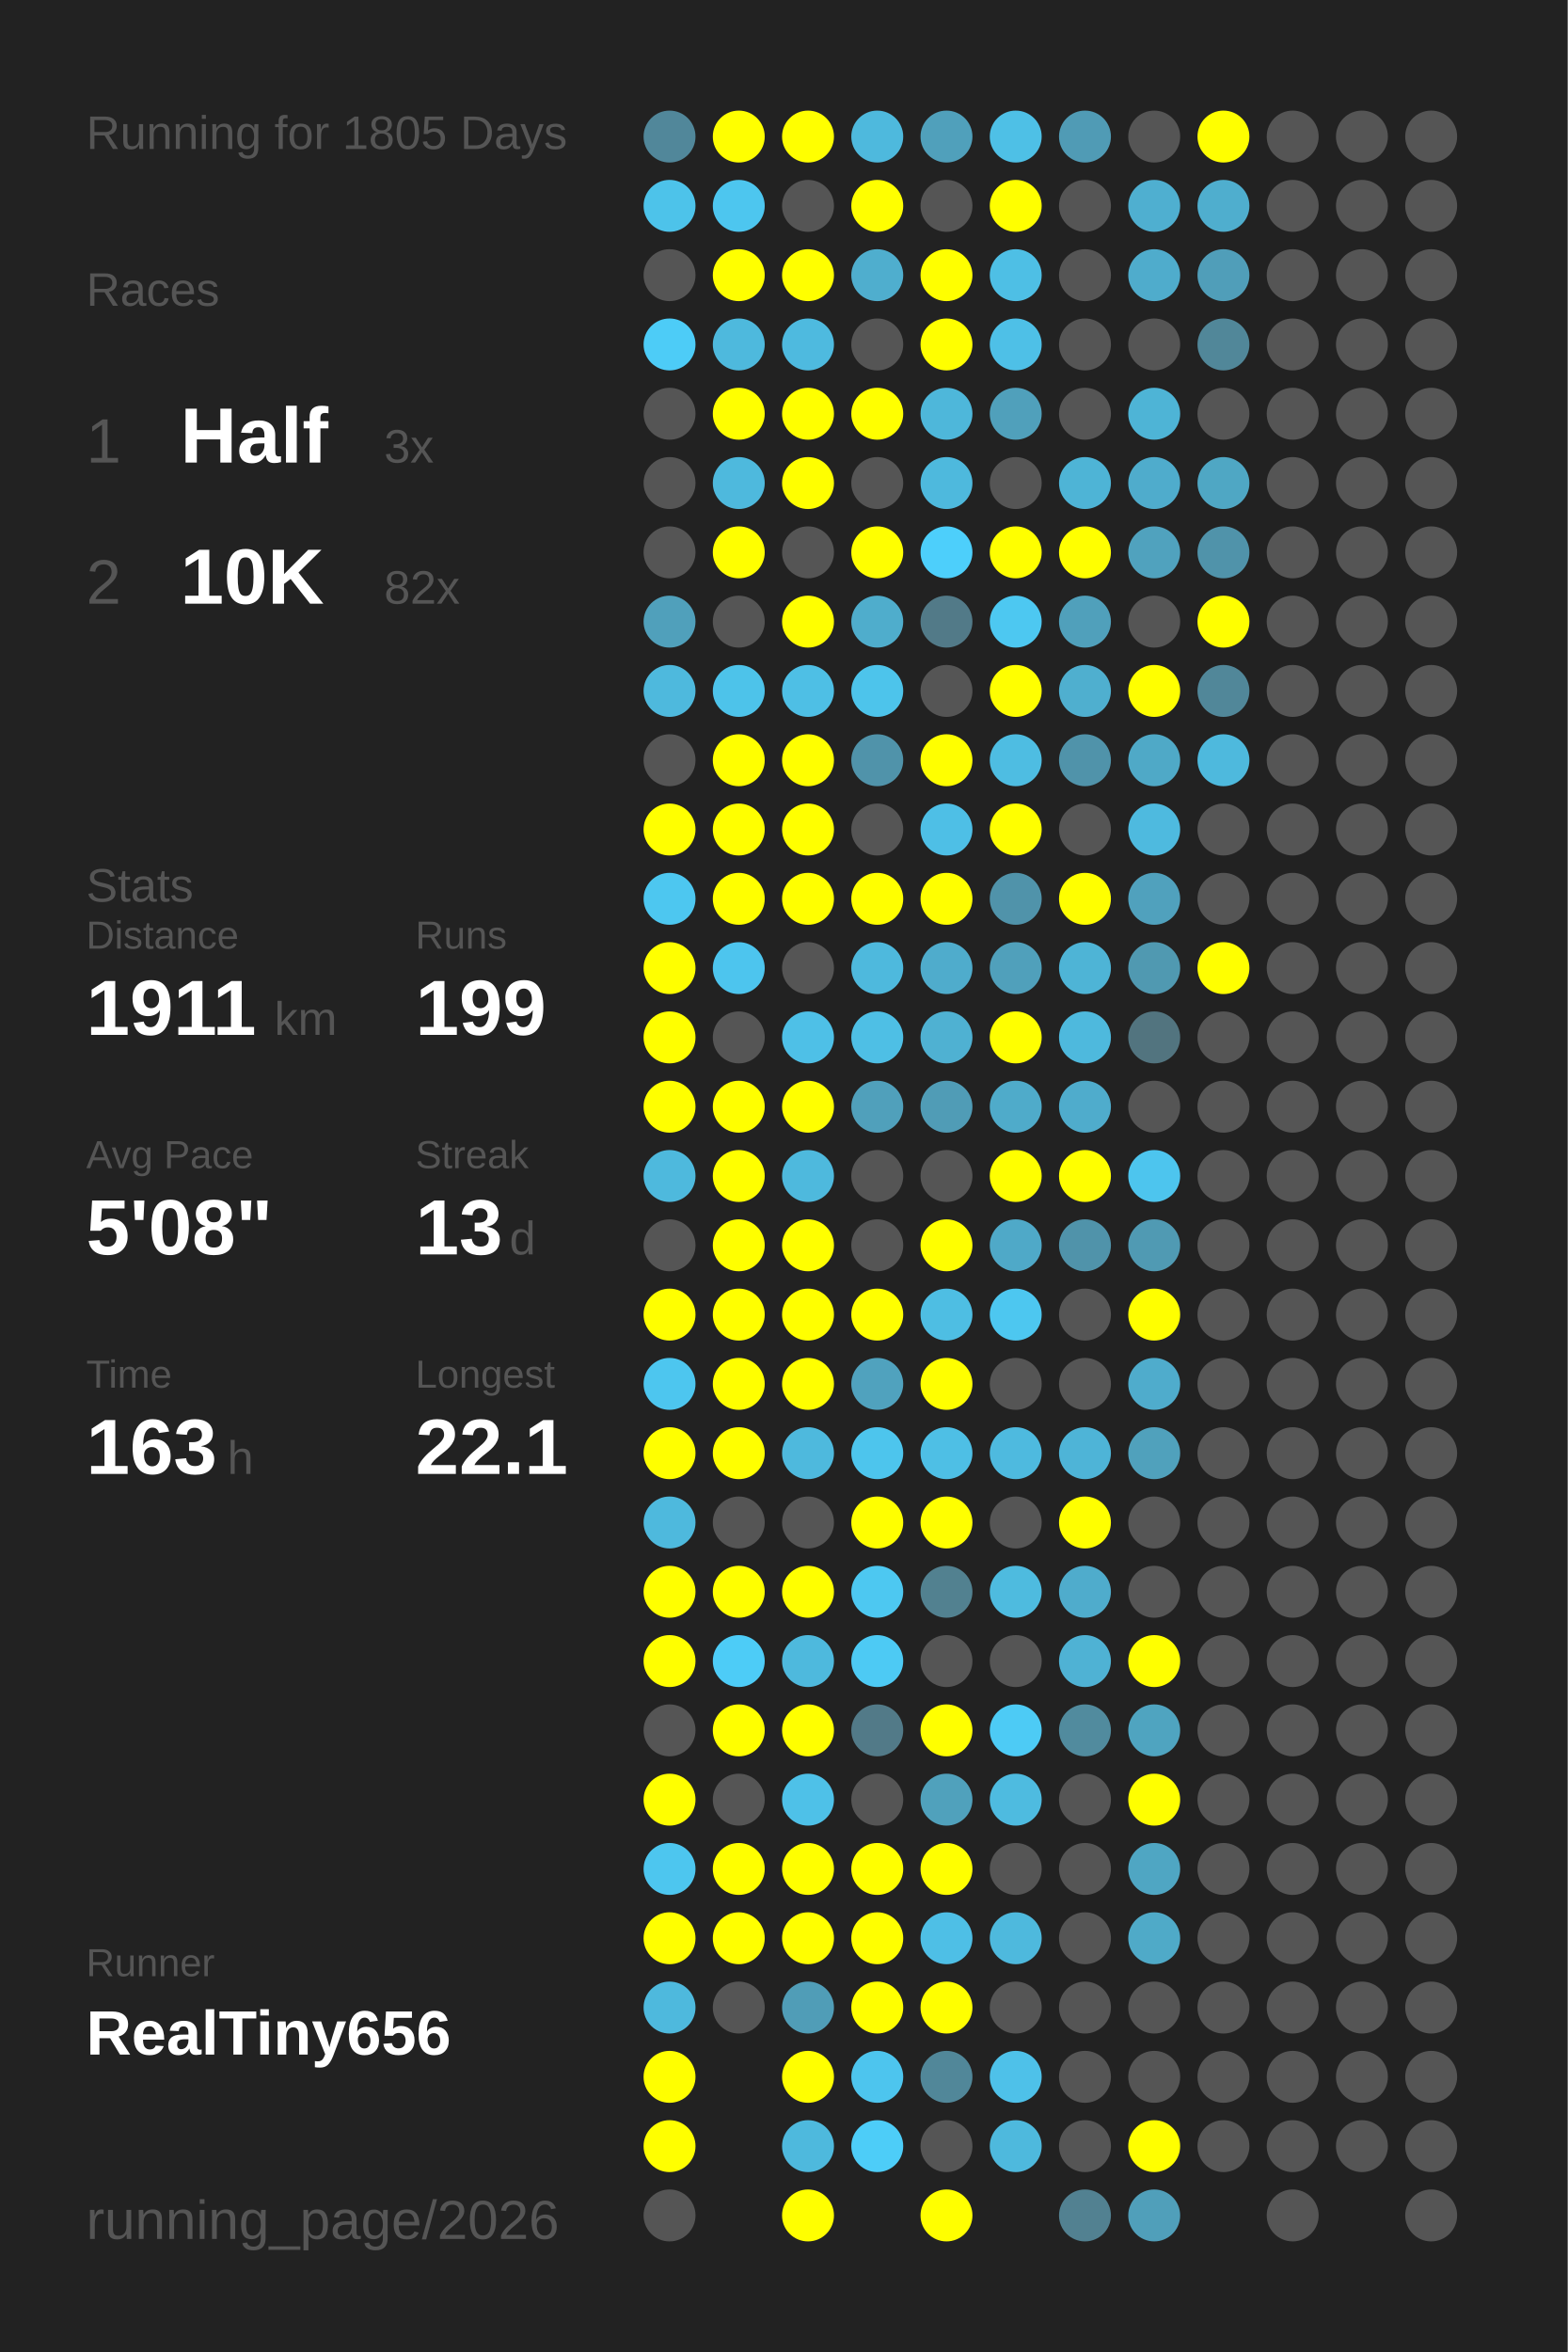
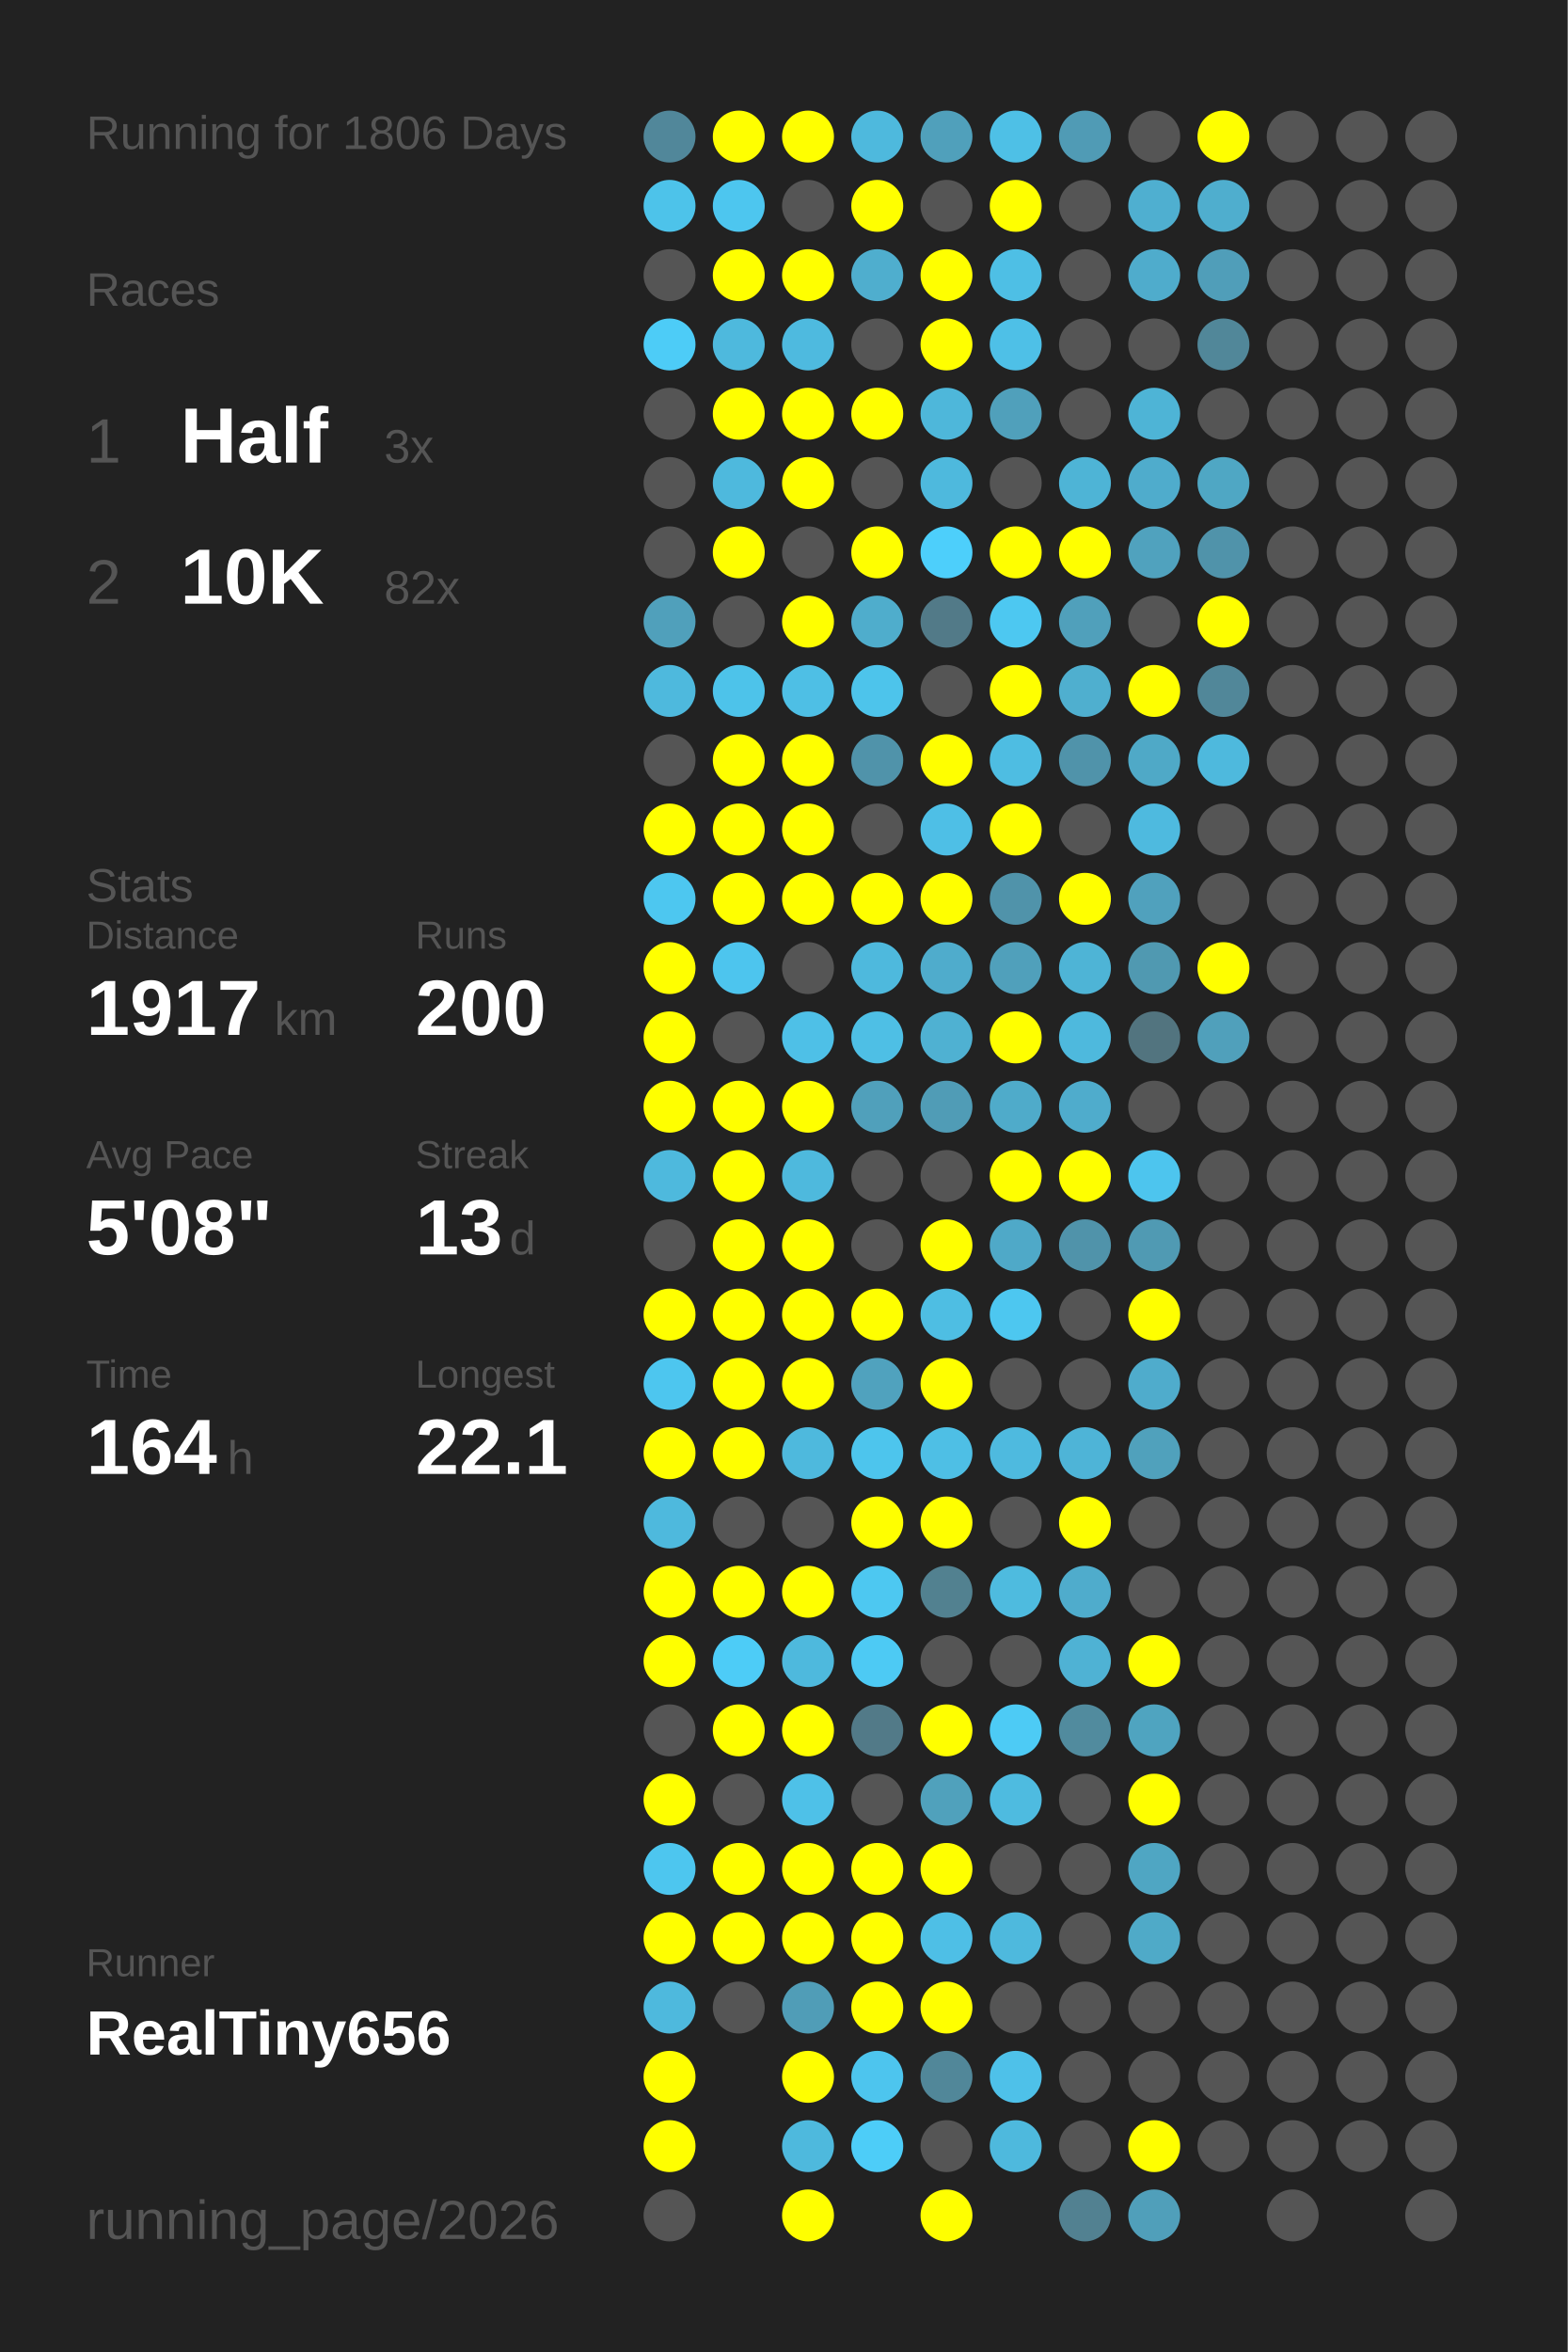
<svg xmlns="http://www.w3.org/2000/svg" baseProfile="full" height="300mm" version="1.1" viewBox="0,0,200,300" width="200mm">
  <defs />
  <rect fill="#222222" height="300" width="200" x="0" y="0" />
-   <text fill="#555555" style="font-size:6px; font-family:Arial;" x="11" y="19">Running for 1805 Days</text>
+   <text fill="#555555" style="font-size:6px; font-family:Arial;" x="11" y="19">Running for 1806 Days</text>
  <text fill="#555555" style="font-size:6px; font-family:Arial;" x="11" y="39">Races</text>
  <text fill="#555555" style="font-size:8px; font-family:Arial;" x="11" y="59">1</text>
  <text fill="#FFFFFF" style="font-size:10px; font-family:Arial; font-weight:bold;" x="23" y="59">Half</text>
  <text fill="#555555" style="font-size:6px; font-family:Arial;" x="49" y="59">3x</text>
  <text fill="#555555" style="font-size:8px; font-family:Arial;" x="11" y="77">2</text>
  <text fill="#FFFFFF" style="font-size:10px; font-family:Arial; font-weight:bold;" x="23" y="77">10K</text>
  <text fill="#555555" style="font-size:6px; font-family:Arial;" x="49" y="77">82x</text>
  <text fill="#555555" style="font-size:6px; font-family:Arial;" x="11" y="115">Stats</text>
  <text fill="#555555" style="font-size:5px; font-family:Arial;" x="11" y="121">Distance</text>
-   <text fill="#FFFFFF" style="font-size:10px; font-family:Arial; font-weight:bold;" x="11" y="132">1911</text>
+   <text fill="#FFFFFF" style="font-size:10px; font-family:Arial; font-weight:bold;" x="11" y="132">1917</text>
  <text fill="#555555" style="font-size:6px; font-family:Arial;" x="35" y="132">km</text>
  <text fill="#555555" style="font-size:5px; font-family:Arial;" x="53" y="121">Runs</text>
-   <text fill="#FFFFFF" style="font-size:10px; font-family:Arial; font-weight:bold;" x="53" y="132">199</text>
+   <text fill="#FFFFFF" style="font-size:10px; font-family:Arial; font-weight:bold;" x="53" y="132">200</text>
  <text fill="#555555" style="font-size:5px; font-family:Arial;" x="11" y="149">Avg Pace</text>
  <text fill="#FFFFFF" style="font-size:10px; font-family:Arial; font-weight:bold;" x="11" y="160">5'08"</text>
  <text fill="#555555" style="font-size:5px; font-family:Arial;" x="53" y="149">Streak</text>
  <text fill="#FFFFFF" style="font-size:10px; font-family:Arial; font-weight:bold;" x="53" y="160">13</text>
  <text fill="#555555" style="font-size:6px; font-family:Arial;" x="65" y="160">d</text>
  <text fill="#555555" style="font-size:5px; font-family:Arial;" x="11" y="177">Time</text>
-   <text fill="#FFFFFF" style="font-size:10px; font-family:Arial; font-weight:bold;" x="11" y="188">163</text>
+   <text fill="#FFFFFF" style="font-size:10px; font-family:Arial; font-weight:bold;" x="11" y="188">164</text>
  <text fill="#555555" style="font-size:6px; font-family:Arial;" x="29" y="188">h</text>
  <text fill="#555555" style="font-size:5px; font-family:Arial;" x="53" y="177">Longest</text>
  <text fill="#FFFFFF" style="font-size:10px; font-family:Arial; font-weight:bold;" x="53" y="188">22.1</text>
  <text fill="#555555" style="font-size:5px; font-family:Arial;" x="11" y="252.065">Runner</text>
  <text fill="#FFFFFF" style="font-size:8px; font-family:Arial; font-weight:bold;" x="11" y="262.065">RealTiny656</text>
  <text fill="#555555" style="font-size:7px; font-family:Arial;" x="11" y="285.581">running_page/2026</text>
  <circle cx="85.417" cy="17.419" fill="#51879a" r="3.312" />
  <circle cx="85.417" cy="26.258" fill="#4dc3ea" r="3.312" />
  <circle cx="85.417" cy="35.097" fill="#555555" r="3.312" />
  <circle cx="85.417" cy="43.935" fill="#4dccf7" r="3.312" />
  <circle cx="85.417" cy="52.774" fill="#555555" r="3.312" />
  <circle cx="85.417" cy="61.613" fill="#555555" r="3.312" />
  <circle cx="85.417" cy="70.452" fill="#555555" r="3.312" />
  <circle cx="85.417" cy="79.29" fill="#50a0bb" r="3.312" />
  <circle cx="85.417" cy="88.129" fill="#4eb9dd" r="3.312" />
  <circle cx="85.417" cy="96.968" fill="#555555" r="3.312" />
  <circle cx="85.417" cy="105.806" fill="#FFFF00" r="3.312" />
  <circle cx="85.417" cy="114.645" fill="#4dc7f0" r="3.312" />
  <circle cx="85.417" cy="123.484" fill="#FFFF00" r="3.312" />
  <circle cx="85.417" cy="132.323" fill="#FFFF00" r="3.312" />
  <circle cx="85.417" cy="141.161" fill="#FFFF00" r="3.312" />
  <circle cx="85.417" cy="150" fill="#4eb9dd" r="3.312" />
  <circle cx="85.417" cy="158.839" fill="#555555" r="3.312" />
  <circle cx="85.417" cy="167.677" fill="#FFFF00" r="3.312" />
  <circle cx="85.417" cy="176.516" fill="#4dc6ef" r="3.312" />
  <circle cx="85.417" cy="185.355" fill="#FFFF00" r="3.312" />
  <circle cx="85.417" cy="194.194" fill="#4eb9dd" r="3.312" />
  <circle cx="85.417" cy="203.032" fill="#FFFF00" r="3.312" />
  <circle cx="85.417" cy="211.871" fill="#FFFF00" r="3.312" />
  <circle cx="85.417" cy="220.71" fill="#555555" r="3.312" />
  <circle cx="85.417" cy="229.548" fill="#FFFF00" r="3.312" />
  <circle cx="85.417" cy="238.387" fill="#4dc6ef" r="3.312" />
  <circle cx="85.417" cy="247.226" fill="#FFFF00" r="3.312" />
  <circle cx="85.417" cy="256.065" fill="#4eb9dd" r="3.312" />
  <circle cx="85.417" cy="264.903" fill="#FFFF00" r="3.312" />
  <circle cx="85.417" cy="273.742" fill="#FFFF00" r="3.312" />
  <circle cx="85.417" cy="282.581" fill="#555555" r="3.312" />
  <circle cx="94.25" cy="17.419" fill="#FFFF00" r="3.312" />
  <circle cx="94.25" cy="26.258" fill="#4dc6ef" r="3.312" />
  <circle cx="94.25" cy="35.097" fill="#FFFF00" r="3.312" />
  <circle cx="94.25" cy="43.935" fill="#4eb9dd" r="3.312" />
  <circle cx="94.25" cy="52.774" fill="#FFFF00" r="3.312" />
  <circle cx="94.25" cy="61.613" fill="#4eb9dd" r="3.312" />
  <circle cx="94.25" cy="70.452" fill="#FFFF00" r="3.312" />
  <circle cx="94.25" cy="79.29" fill="#555555" r="3.312" />
  <circle cx="94.25" cy="88.129" fill="#4dc3ea" r="3.312" />
  <circle cx="94.25" cy="96.968" fill="#FFFF00" r="3.312" />
  <circle cx="94.25" cy="105.806" fill="#FFFF00" r="3.312" />
  <circle cx="94.25" cy="114.645" fill="#FFFF00" r="3.312" />
  <circle cx="94.25" cy="123.484" fill="#4dc5ee" r="3.312" />
  <circle cx="94.25" cy="132.323" fill="#555555" r="3.312" />
  <circle cx="94.25" cy="141.161" fill="#FFFF00" r="3.312" />
  <circle cx="94.25" cy="150" fill="#FFFF00" r="3.312" />
  <circle cx="94.25" cy="158.839" fill="#FFFF00" r="3.312" />
  <circle cx="94.25" cy="167.677" fill="#FFFF00" r="3.312" />
  <circle cx="94.25" cy="176.516" fill="#FFFF00" r="3.312" />
  <circle cx="94.25" cy="185.355" fill="#FFFF00" r="3.312" />
  <circle cx="94.25" cy="194.194" fill="#555555" r="3.312" />
  <circle cx="94.25" cy="203.032" fill="#FFFF00" r="3.312" />
  <circle cx="94.25" cy="211.871" fill="#4dccf7" r="3.312" />
  <circle cx="94.25" cy="220.71" fill="#FFFF00" r="3.312" />
  <circle cx="94.25" cy="229.548" fill="#555555" r="3.312" />
  <circle cx="94.25" cy="238.387" fill="#FFFF00" r="3.312" />
  <circle cx="94.25" cy="247.226" fill="#FFFF00" r="3.312" />
  <circle cx="94.25" cy="256.065" fill="#555555" r="3.312" />
  <circle cx="103.083" cy="17.419" fill="#FFFF00" r="3.312" />
  <circle cx="103.083" cy="26.258" fill="#555555" r="3.312" />
  <circle cx="103.083" cy="35.097" fill="#FFFF00" r="3.312" />
  <circle cx="103.083" cy="43.935" fill="#4ebadf" r="3.312" />
  <circle cx="103.083" cy="52.774" fill="#FFFF00" r="3.312" />
  <circle cx="103.083" cy="61.613" fill="#FFFF00" r="3.312" />
  <circle cx="103.083" cy="70.452" fill="#555555" r="3.312" />
  <circle cx="103.083" cy="79.29" fill="#FFFF00" r="3.312" />
  <circle cx="103.083" cy="88.129" fill="#4ebfe5" r="3.312" />
  <circle cx="103.083" cy="96.968" fill="#FFFF00" r="3.312" />
  <circle cx="103.083" cy="105.806" fill="#FFFF00" r="3.312" />
  <circle cx="103.083" cy="114.645" fill="#FFFF00" r="3.312" />
  <circle cx="103.083" cy="123.484" fill="#555555" r="3.312" />
  <circle cx="103.083" cy="132.323" fill="#4ec0e7" r="3.312" />
  <circle cx="103.083" cy="141.161" fill="#FFFF00" r="3.312" />
  <circle cx="103.083" cy="150" fill="#4eb9dd" r="3.312" />
  <circle cx="103.083" cy="158.839" fill="#FFFF00" r="3.312" />
  <circle cx="103.083" cy="167.677" fill="#FFFF00" r="3.312" />
  <circle cx="103.083" cy="176.516" fill="#FFFF00" r="3.312" />
  <circle cx="103.083" cy="185.355" fill="#4eb9dd" r="3.312" />
  <circle cx="103.083" cy="194.194" fill="#555555" r="3.312" />
  <circle cx="103.083" cy="203.032" fill="#FFFF00" r="3.312" />
  <circle cx="103.083" cy="211.871" fill="#4eb9dd" r="3.312" />
  <circle cx="103.083" cy="220.71" fill="#FFFF00" r="3.312" />
  <circle cx="103.083" cy="229.548" fill="#4ec1e8" r="3.312" />
  <circle cx="103.083" cy="238.387" fill="#FFFF00" r="3.312" />
  <circle cx="103.083" cy="247.226" fill="#FFFF00" r="3.312" />
  <circle cx="103.083" cy="256.065" fill="#509db7" r="3.312" />
  <circle cx="103.083" cy="264.903" fill="#FFFF00" r="3.312" />
  <circle cx="103.083" cy="273.742" fill="#4eb9dd" r="3.312" />
  <circle cx="103.083" cy="282.581" fill="#FFFF00" r="3.312" />
  <circle cx="111.917" cy="17.419" fill="#4eb9dd" r="3.312" />
  <circle cx="111.917" cy="26.258" fill="#FFFF00" r="3.312" />
  <circle cx="111.917" cy="35.097" fill="#4faece" r="3.312" />
  <circle cx="111.917" cy="43.935" fill="#555555" r="3.312" />
  <circle cx="111.917" cy="52.774" fill="#FFFF00" r="3.312" />
  <circle cx="111.917" cy="61.613" fill="#555555" r="3.312" />
  <circle cx="111.917" cy="70.452" fill="#FFFF00" r="3.312" />
  <circle cx="111.917" cy="79.29" fill="#4fadcc" r="3.312" />
  <circle cx="111.917" cy="88.129" fill="#4dc4eb" r="3.312" />
  <circle cx="111.917" cy="96.968" fill="#5093aa" r="3.312" />
  <circle cx="111.917" cy="105.806" fill="#555555" r="3.312" />
  <circle cx="111.917" cy="114.645" fill="#FFFF00" r="3.312" />
  <circle cx="111.917" cy="123.484" fill="#4eb9dd" r="3.312" />
  <circle cx="111.917" cy="132.323" fill="#4ebfe5" r="3.312" />
  <circle cx="111.917" cy="141.161" fill="#50a0bb" r="3.312" />
  <circle cx="111.917" cy="150" fill="#555555" r="3.312" />
  <circle cx="111.917" cy="158.839" fill="#555555" r="3.312" />
  <circle cx="111.917" cy="167.677" fill="#FFFF00" r="3.312" />
  <circle cx="111.917" cy="176.516" fill="#50a2be" r="3.312" />
  <circle cx="111.917" cy="185.355" fill="#4dc5ed" r="3.312" />
  <circle cx="111.917" cy="194.194" fill="#FFFF00" r="3.312" />
  <circle cx="111.917" cy="203.032" fill="#4dc8f1" r="3.312" />
  <circle cx="111.917" cy="211.871" fill="#4dcaf4" r="3.312" />
  <circle cx="111.917" cy="220.71" fill="#527a88" r="3.312" />
  <circle cx="111.917" cy="229.548" fill="#555555" r="3.312" />
  <circle cx="111.917" cy="238.387" fill="#FFFF00" r="3.312" />
  <circle cx="111.917" cy="247.226" fill="#FFFF00" r="3.312" />
  <circle cx="111.917" cy="256.065" fill="#FFFF00" r="3.312" />
  <circle cx="111.917" cy="264.903" fill="#4dc5ee" r="3.312" />
  <circle cx="111.917" cy="273.742" fill="#4dcdf8" r="3.312" />
  <circle cx="120.75" cy="17.419" fill="#50a0bb" r="3.312" />
  <circle cx="120.75" cy="26.258" fill="#555555" r="3.312" />
  <circle cx="120.75" cy="35.097" fill="#FFFF00" r="3.312" />
  <circle cx="120.75" cy="43.935" fill="#FFFF00" r="3.312" />
  <circle cx="120.75" cy="52.774" fill="#4eb7da" r="3.312" />
  <circle cx="120.75" cy="61.613" fill="#4eb9dd" r="3.312" />
  <circle cx="120.75" cy="70.452" fill="#4dcffb" r="3.312" />
  <circle cx="120.75" cy="79.29" fill="#527a88" r="3.312" />
  <circle cx="120.75" cy="88.129" fill="#555555" r="3.312" />
  <circle cx="120.75" cy="96.968" fill="#FFFF00" r="3.312" />
  <circle cx="120.75" cy="105.806" fill="#4ebfe6" r="3.312" />
  <circle cx="120.75" cy="114.645" fill="#FFFF00" r="3.312" />
  <circle cx="120.75" cy="123.484" fill="#4faccc" r="3.312" />
  <circle cx="120.75" cy="132.323" fill="#4fb1d2" r="3.312" />
  <circle cx="120.75" cy="141.161" fill="#509cb6" r="3.312" />
  <circle cx="120.75" cy="150" fill="#555555" r="3.312" />
  <circle cx="120.75" cy="158.839" fill="#FFFF00" r="3.312" />
  <circle cx="120.75" cy="167.677" fill="#4ebee3" r="3.312" />
  <circle cx="120.75" cy="176.516" fill="#FFFF00" r="3.312" />
  <circle cx="120.75" cy="185.355" fill="#4ebfe5" r="3.312" />
  <circle cx="120.75" cy="194.194" fill="#FFFF00" r="3.312" />
  <circle cx="120.75" cy="203.032" fill="#528190" r="3.312" />
  <circle cx="120.75" cy="211.871" fill="#555555" r="3.312" />
  <circle cx="120.75" cy="220.71" fill="#FFFF00" r="3.312" />
  <circle cx="120.75" cy="229.548" fill="#50a1bc" r="3.312" />
  <circle cx="120.75" cy="238.387" fill="#FFFF00" r="3.312" />
  <circle cx="120.75" cy="247.226" fill="#4ebfe6" r="3.312" />
  <circle cx="120.75" cy="256.065" fill="#FFFF00" r="3.312" />
  <circle cx="120.75" cy="264.903" fill="#518799" r="3.312" />
  <circle cx="120.75" cy="273.742" fill="#555555" r="3.312" />
  <circle cx="120.75" cy="282.581" fill="#FFFF00" r="3.312" />
  <circle cx="129.583" cy="17.419" fill="#4ec0e6" r="3.312" />
  <circle cx="129.583" cy="26.258" fill="#FFFF00" r="3.312" />
  <circle cx="129.583" cy="35.097" fill="#4ebfe5" r="3.312" />
  <circle cx="129.583" cy="43.935" fill="#4ec0e7" r="3.312" />
  <circle cx="129.583" cy="52.774" fill="#50a0bb" r="3.312" />
  <circle cx="129.583" cy="61.613" fill="#555555" r="3.312" />
  <circle cx="129.583" cy="70.452" fill="#FFFF00" r="3.312" />
  <circle cx="129.583" cy="79.29" fill="#4dc8f1" r="3.312" />
  <circle cx="129.583" cy="88.129" fill="#FFFF00" r="3.312" />
  <circle cx="129.583" cy="96.968" fill="#4ebde2" r="3.312" />
  <circle cx="129.583" cy="105.806" fill="#FFFF00" r="3.312" />
  <circle cx="129.583" cy="114.645" fill="#5093aa" r="3.312" />
  <circle cx="129.583" cy="123.484" fill="#50a0bb" r="3.312" />
  <circle cx="129.583" cy="132.323" fill="#FFFF00" r="3.312" />
  <circle cx="129.583" cy="141.161" fill="#4fabca" r="3.312" />
  <circle cx="129.583" cy="150" fill="#FFFF00" r="3.312" />
  <circle cx="129.583" cy="158.839" fill="#4fa9c8" r="3.312" />
  <circle cx="129.583" cy="167.677" fill="#4dc7f0" r="3.312" />
  <circle cx="129.583" cy="176.516" fill="#555555" r="3.312" />
  <circle cx="129.583" cy="185.355" fill="#4ebadf" r="3.312" />
  <circle cx="129.583" cy="194.194" fill="#555555" r="3.312" />
  <circle cx="129.583" cy="203.032" fill="#4ebbdf" r="3.312" />
  <circle cx="129.583" cy="211.871" fill="#555555" r="3.312" />
  <circle cx="129.583" cy="220.71" fill="#4dcbf5" r="3.312" />
  <circle cx="129.583" cy="229.548" fill="#4ebbe0" r="3.312" />
  <circle cx="129.583" cy="238.387" fill="#555555" r="3.312" />
  <circle cx="129.583" cy="247.226" fill="#4eb9dd" r="3.312" />
  <circle cx="129.583" cy="256.065" fill="#555555" r="3.312" />
  <circle cx="129.583" cy="264.903" fill="#4ec1e9" r="3.312" />
  <circle cx="129.583" cy="273.742" fill="#4eb9dd" r="3.312" />
  <circle cx="138.417" cy="17.419" fill="#509bb5" r="3.312" />
  <circle cx="138.417" cy="26.258" fill="#555555" r="3.312" />
  <circle cx="138.417" cy="35.097" fill="#555555" r="3.312" />
  <circle cx="138.417" cy="43.935" fill="#555555" r="3.312" />
  <circle cx="138.417" cy="52.774" fill="#555555" r="3.312" />
  <circle cx="138.417" cy="61.613" fill="#4eb4d6" r="3.312" />
  <circle cx="138.417" cy="70.452" fill="#FFFF00" r="3.312" />
  <circle cx="138.417" cy="79.29" fill="#50a0bb" r="3.312" />
  <circle cx="138.417" cy="88.129" fill="#4fafcf" r="3.312" />
  <circle cx="138.417" cy="96.968" fill="#5093aa" r="3.312" />
  <circle cx="138.417" cy="105.806" fill="#555555" r="3.312" />
  <circle cx="138.417" cy="114.645" fill="#FFFF00" r="3.312" />
  <circle cx="138.417" cy="123.484" fill="#4eb4d6" r="3.312" />
  <circle cx="138.417" cy="132.323" fill="#4eb9dd" r="3.312" />
  <circle cx="138.417" cy="141.161" fill="#4faccc" r="3.312" />
  <circle cx="138.417" cy="150" fill="#FFFF00" r="3.312" />
  <circle cx="138.417" cy="158.839" fill="#5093aa" r="3.312" />
  <circle cx="138.417" cy="167.677" fill="#555555" r="3.312" />
  <circle cx="138.417" cy="176.516" fill="#555555" r="3.312" />
  <circle cx="138.417" cy="185.355" fill="#4eb4d7" r="3.312" />
  <circle cx="138.417" cy="194.194" fill="#FFFF00" r="3.312" />
  <circle cx="138.417" cy="203.032" fill="#4faccc" r="3.312" />
  <circle cx="138.417" cy="211.871" fill="#4fb2d4" r="3.312" />
  <circle cx="138.417" cy="220.71" fill="#518b9e" r="3.312" />
  <circle cx="138.417" cy="229.548" fill="#555555" r="3.312" />
  <circle cx="138.417" cy="238.387" fill="#555555" r="3.312" />
  <circle cx="138.417" cy="247.226" fill="#555555" r="3.312" />
  <circle cx="138.417" cy="256.065" fill="#555555" r="3.312" />
  <circle cx="138.417" cy="264.903" fill="#555555" r="3.312" />
  <circle cx="138.417" cy="273.742" fill="#555555" r="3.312" />
  <circle cx="138.417" cy="282.581" fill="#528191" r="3.312" />
  <circle cx="147.25" cy="17.419" fill="#555555" r="3.312" />
  <circle cx="147.25" cy="26.258" fill="#4fafd0" r="3.312" />
  <circle cx="147.25" cy="35.097" fill="#4faccc" r="3.312" />
  <circle cx="147.25" cy="43.935" fill="#555555" r="3.312" />
  <circle cx="147.25" cy="52.774" fill="#4eb4d6" r="3.312" />
  <circle cx="147.25" cy="61.613" fill="#4faccc" r="3.312" />
  <circle cx="147.25" cy="70.452" fill="#50a2be" r="3.312" />
  <circle cx="147.25" cy="79.29" fill="#555555" r="3.312" />
  <circle cx="147.25" cy="88.129" fill="#FFFF00" r="3.312" />
  <circle cx="147.25" cy="96.968" fill="#4fa9c7" r="3.312" />
  <circle cx="147.25" cy="105.806" fill="#4ebadf" r="3.312" />
  <circle cx="147.25" cy="114.645" fill="#50a1bd" r="3.312" />
  <circle cx="147.25" cy="123.484" fill="#5099b1" r="3.312" />
  <circle cx="147.25" cy="132.323" fill="#52747f" r="3.312" />
  <circle cx="147.25" cy="141.161" fill="#555555" r="3.312" />
  <circle cx="147.25" cy="150" fill="#4dc5ee" r="3.312" />
  <circle cx="147.25" cy="158.839" fill="#509ab3" r="3.312" />
  <circle cx="147.25" cy="167.677" fill="#FFFF00" r="3.312" />
  <circle cx="147.25" cy="176.516" fill="#4faccc" r="3.312" />
  <circle cx="147.25" cy="185.355" fill="#50a1bc" r="3.312" />
  <circle cx="147.25" cy="194.194" fill="#555555" r="3.312" />
  <circle cx="147.25" cy="203.032" fill="#555555" r="3.312" />
  <circle cx="147.25" cy="211.871" fill="#FFFF00" r="3.312" />
  <circle cx="147.25" cy="220.71" fill="#4fa4c0" r="3.312" />
  <circle cx="147.25" cy="229.548" fill="#FFFF00" r="3.312" />
  <circle cx="147.25" cy="238.387" fill="#4fa6c3" r="3.312" />
  <circle cx="147.25" cy="247.226" fill="#4faac8" r="3.312" />
  <circle cx="147.25" cy="256.065" fill="#555555" r="3.312" />
  <circle cx="147.25" cy="264.903" fill="#555555" r="3.312" />
  <circle cx="147.25" cy="273.742" fill="#FFFF00" r="3.312" />
  <circle cx="147.25" cy="282.581" fill="#509fba" r="3.312" />
  <circle cx="156.083" cy="17.419" fill="#FFFF00" r="3.312" />
  <circle cx="156.083" cy="26.258" fill="#4faece" r="3.312" />
  <circle cx="156.083" cy="35.097" fill="#509eb9" r="3.312" />
  <circle cx="156.083" cy="43.935" fill="#518799" r="3.312" />
  <circle cx="156.083" cy="52.774" fill="#555555" r="3.312" />
  <circle cx="156.083" cy="61.613" fill="#4fa7c4" r="3.312" />
  <circle cx="156.083" cy="70.452" fill="#5093aa" r="3.312" />
  <circle cx="156.083" cy="79.29" fill="#FFFF00" r="3.312" />
  <circle cx="156.083" cy="88.129" fill="#518799" r="3.312" />
  <circle cx="156.083" cy="96.968" fill="#4eb9dd" r="3.312" />
  <circle cx="156.083" cy="105.806" fill="#555555" r="3.312" />
  <circle cx="156.083" cy="114.645" fill="#555555" r="3.312" />
  <circle cx="156.083" cy="123.484" fill="#FFFF00" r="3.312" />
-   <circle cx="156.083" cy="132.323" fill="#555555" r="3.312" />
+   <circle cx="156.083" cy="132.323" fill="#50a0bb" r="3.312" />
  <circle cx="156.083" cy="141.161" fill="#555555" r="3.312" />
  <circle cx="156.083" cy="150" fill="#555555" r="3.312" />
  <circle cx="156.083" cy="158.839" fill="#555555" r="3.312" />
  <circle cx="156.083" cy="167.677" fill="#555555" r="3.312" />
  <circle cx="156.083" cy="176.516" fill="#555555" r="3.312" />
  <circle cx="156.083" cy="185.355" fill="#555555" r="3.312" />
  <circle cx="156.083" cy="194.194" fill="#555555" r="3.312" />
  <circle cx="156.083" cy="203.032" fill="#555555" r="3.312" />
  <circle cx="156.083" cy="211.871" fill="#555555" r="3.312" />
  <circle cx="156.083" cy="220.71" fill="#555555" r="3.312" />
  <circle cx="156.083" cy="229.548" fill="#555555" r="3.312" />
  <circle cx="156.083" cy="238.387" fill="#555555" r="3.312" />
  <circle cx="156.083" cy="247.226" fill="#555555" r="3.312" />
  <circle cx="156.083" cy="256.065" fill="#555555" r="3.312" />
  <circle cx="156.083" cy="264.903" fill="#555555" r="3.312" />
  <circle cx="156.083" cy="273.742" fill="#555555" r="3.312" />
  <circle cx="164.917" cy="17.419" fill="#555555" r="3.312" />
  <circle cx="164.917" cy="26.258" fill="#555555" r="3.312" />
  <circle cx="164.917" cy="35.097" fill="#555555" r="3.312" />
  <circle cx="164.917" cy="43.935" fill="#555555" r="3.312" />
  <circle cx="164.917" cy="52.774" fill="#555555" r="3.312" />
  <circle cx="164.917" cy="61.613" fill="#555555" r="3.312" />
  <circle cx="164.917" cy="70.452" fill="#555555" r="3.312" />
  <circle cx="164.917" cy="79.29" fill="#555555" r="3.312" />
  <circle cx="164.917" cy="88.129" fill="#555555" r="3.312" />
  <circle cx="164.917" cy="96.968" fill="#555555" r="3.312" />
  <circle cx="164.917" cy="105.806" fill="#555555" r="3.312" />
  <circle cx="164.917" cy="114.645" fill="#555555" r="3.312" />
  <circle cx="164.917" cy="123.484" fill="#555555" r="3.312" />
  <circle cx="164.917" cy="132.323" fill="#555555" r="3.312" />
  <circle cx="164.917" cy="141.161" fill="#555555" r="3.312" />
  <circle cx="164.917" cy="150" fill="#555555" r="3.312" />
  <circle cx="164.917" cy="158.839" fill="#555555" r="3.312" />
  <circle cx="164.917" cy="167.677" fill="#555555" r="3.312" />
  <circle cx="164.917" cy="176.516" fill="#555555" r="3.312" />
  <circle cx="164.917" cy="185.355" fill="#555555" r="3.312" />
  <circle cx="164.917" cy="194.194" fill="#555555" r="3.312" />
  <circle cx="164.917" cy="203.032" fill="#555555" r="3.312" />
  <circle cx="164.917" cy="211.871" fill="#555555" r="3.312" />
  <circle cx="164.917" cy="220.71" fill="#555555" r="3.312" />
  <circle cx="164.917" cy="229.548" fill="#555555" r="3.312" />
  <circle cx="164.917" cy="238.387" fill="#555555" r="3.312" />
  <circle cx="164.917" cy="247.226" fill="#555555" r="3.312" />
  <circle cx="164.917" cy="256.065" fill="#555555" r="3.312" />
  <circle cx="164.917" cy="264.903" fill="#555555" r="3.312" />
  <circle cx="164.917" cy="273.742" fill="#555555" r="3.312" />
  <circle cx="164.917" cy="282.581" fill="#555555" r="3.312" />
  <circle cx="173.75" cy="17.419" fill="#555555" r="3.312" />
  <circle cx="173.75" cy="26.258" fill="#555555" r="3.312" />
  <circle cx="173.75" cy="35.097" fill="#555555" r="3.312" />
  <circle cx="173.75" cy="43.935" fill="#555555" r="3.312" />
  <circle cx="173.75" cy="52.774" fill="#555555" r="3.312" />
  <circle cx="173.75" cy="61.613" fill="#555555" r="3.312" />
  <circle cx="173.75" cy="70.452" fill="#555555" r="3.312" />
  <circle cx="173.75" cy="79.29" fill="#555555" r="3.312" />
  <circle cx="173.75" cy="88.129" fill="#555555" r="3.312" />
  <circle cx="173.75" cy="96.968" fill="#555555" r="3.312" />
  <circle cx="173.75" cy="105.806" fill="#555555" r="3.312" />
  <circle cx="173.75" cy="114.645" fill="#555555" r="3.312" />
  <circle cx="173.75" cy="123.484" fill="#555555" r="3.312" />
  <circle cx="173.75" cy="132.323" fill="#555555" r="3.312" />
  <circle cx="173.75" cy="141.161" fill="#555555" r="3.312" />
  <circle cx="173.75" cy="150" fill="#555555" r="3.312" />
  <circle cx="173.75" cy="158.839" fill="#555555" r="3.312" />
  <circle cx="173.75" cy="167.677" fill="#555555" r="3.312" />
  <circle cx="173.75" cy="176.516" fill="#555555" r="3.312" />
  <circle cx="173.75" cy="185.355" fill="#555555" r="3.312" />
  <circle cx="173.75" cy="194.194" fill="#555555" r="3.312" />
  <circle cx="173.75" cy="203.032" fill="#555555" r="3.312" />
  <circle cx="173.75" cy="211.871" fill="#555555" r="3.312" />
  <circle cx="173.75" cy="220.71" fill="#555555" r="3.312" />
  <circle cx="173.75" cy="229.548" fill="#555555" r="3.312" />
  <circle cx="173.75" cy="238.387" fill="#555555" r="3.312" />
  <circle cx="173.75" cy="247.226" fill="#555555" r="3.312" />
  <circle cx="173.75" cy="256.065" fill="#555555" r="3.312" />
  <circle cx="173.75" cy="264.903" fill="#555555" r="3.312" />
  <circle cx="173.75" cy="273.742" fill="#555555" r="3.312" />
  <circle cx="182.583" cy="17.419" fill="#555555" r="3.312" />
  <circle cx="182.583" cy="26.258" fill="#555555" r="3.312" />
  <circle cx="182.583" cy="35.097" fill="#555555" r="3.312" />
  <circle cx="182.583" cy="43.935" fill="#555555" r="3.312" />
  <circle cx="182.583" cy="52.774" fill="#555555" r="3.312" />
  <circle cx="182.583" cy="61.613" fill="#555555" r="3.312" />
  <circle cx="182.583" cy="70.452" fill="#555555" r="3.312" />
  <circle cx="182.583" cy="79.29" fill="#555555" r="3.312" />
  <circle cx="182.583" cy="88.129" fill="#555555" r="3.312" />
  <circle cx="182.583" cy="96.968" fill="#555555" r="3.312" />
  <circle cx="182.583" cy="105.806" fill="#555555" r="3.312" />
  <circle cx="182.583" cy="114.645" fill="#555555" r="3.312" />
  <circle cx="182.583" cy="123.484" fill="#555555" r="3.312" />
  <circle cx="182.583" cy="132.323" fill="#555555" r="3.312" />
  <circle cx="182.583" cy="141.161" fill="#555555" r="3.312" />
  <circle cx="182.583" cy="150" fill="#555555" r="3.312" />
  <circle cx="182.583" cy="158.839" fill="#555555" r="3.312" />
  <circle cx="182.583" cy="167.677" fill="#555555" r="3.312" />
  <circle cx="182.583" cy="176.516" fill="#555555" r="3.312" />
  <circle cx="182.583" cy="185.355" fill="#555555" r="3.312" />
  <circle cx="182.583" cy="194.194" fill="#555555" r="3.312" />
  <circle cx="182.583" cy="203.032" fill="#555555" r="3.312" />
  <circle cx="182.583" cy="211.871" fill="#555555" r="3.312" />
  <circle cx="182.583" cy="220.71" fill="#555555" r="3.312" />
  <circle cx="182.583" cy="229.548" fill="#555555" r="3.312" />
  <circle cx="182.583" cy="238.387" fill="#555555" r="3.312" />
  <circle cx="182.583" cy="247.226" fill="#555555" r="3.312" />
  <circle cx="182.583" cy="256.065" fill="#555555" r="3.312" />
  <circle cx="182.583" cy="264.903" fill="#555555" r="3.312" />
  <circle cx="182.583" cy="273.742" fill="#555555" r="3.312" />
  <circle cx="182.583" cy="282.581" fill="#555555" r="3.312" />
</svg>
